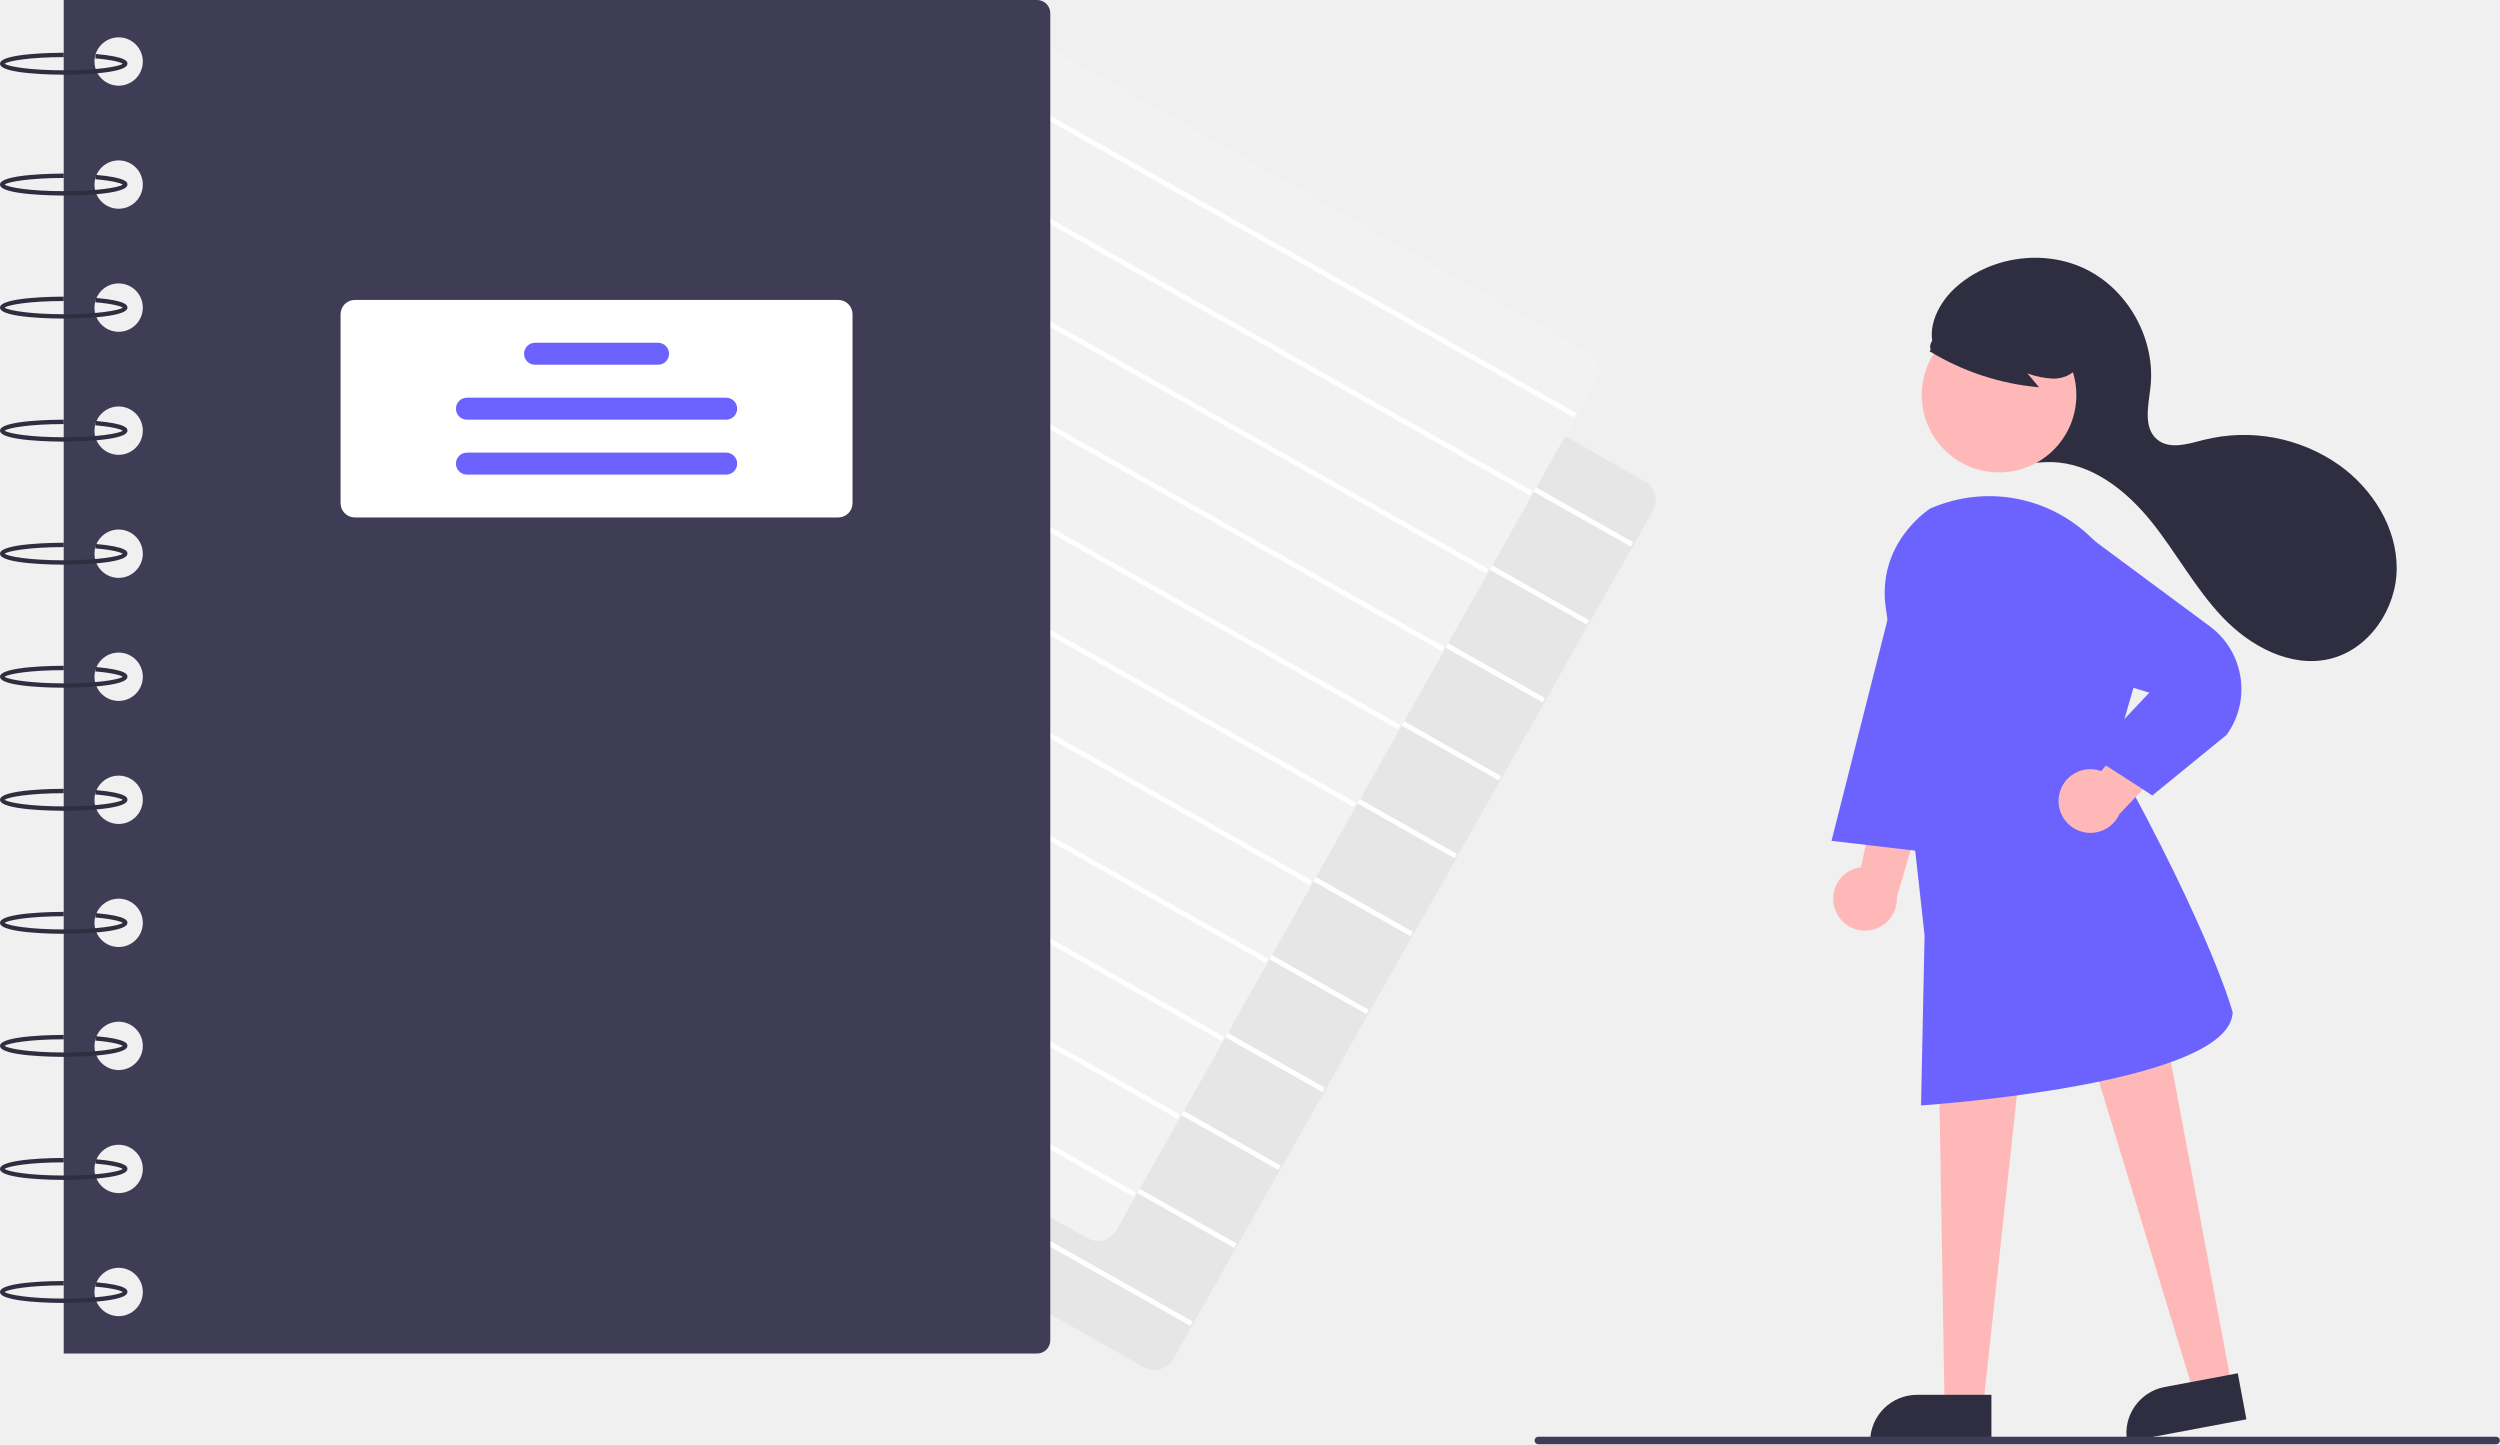
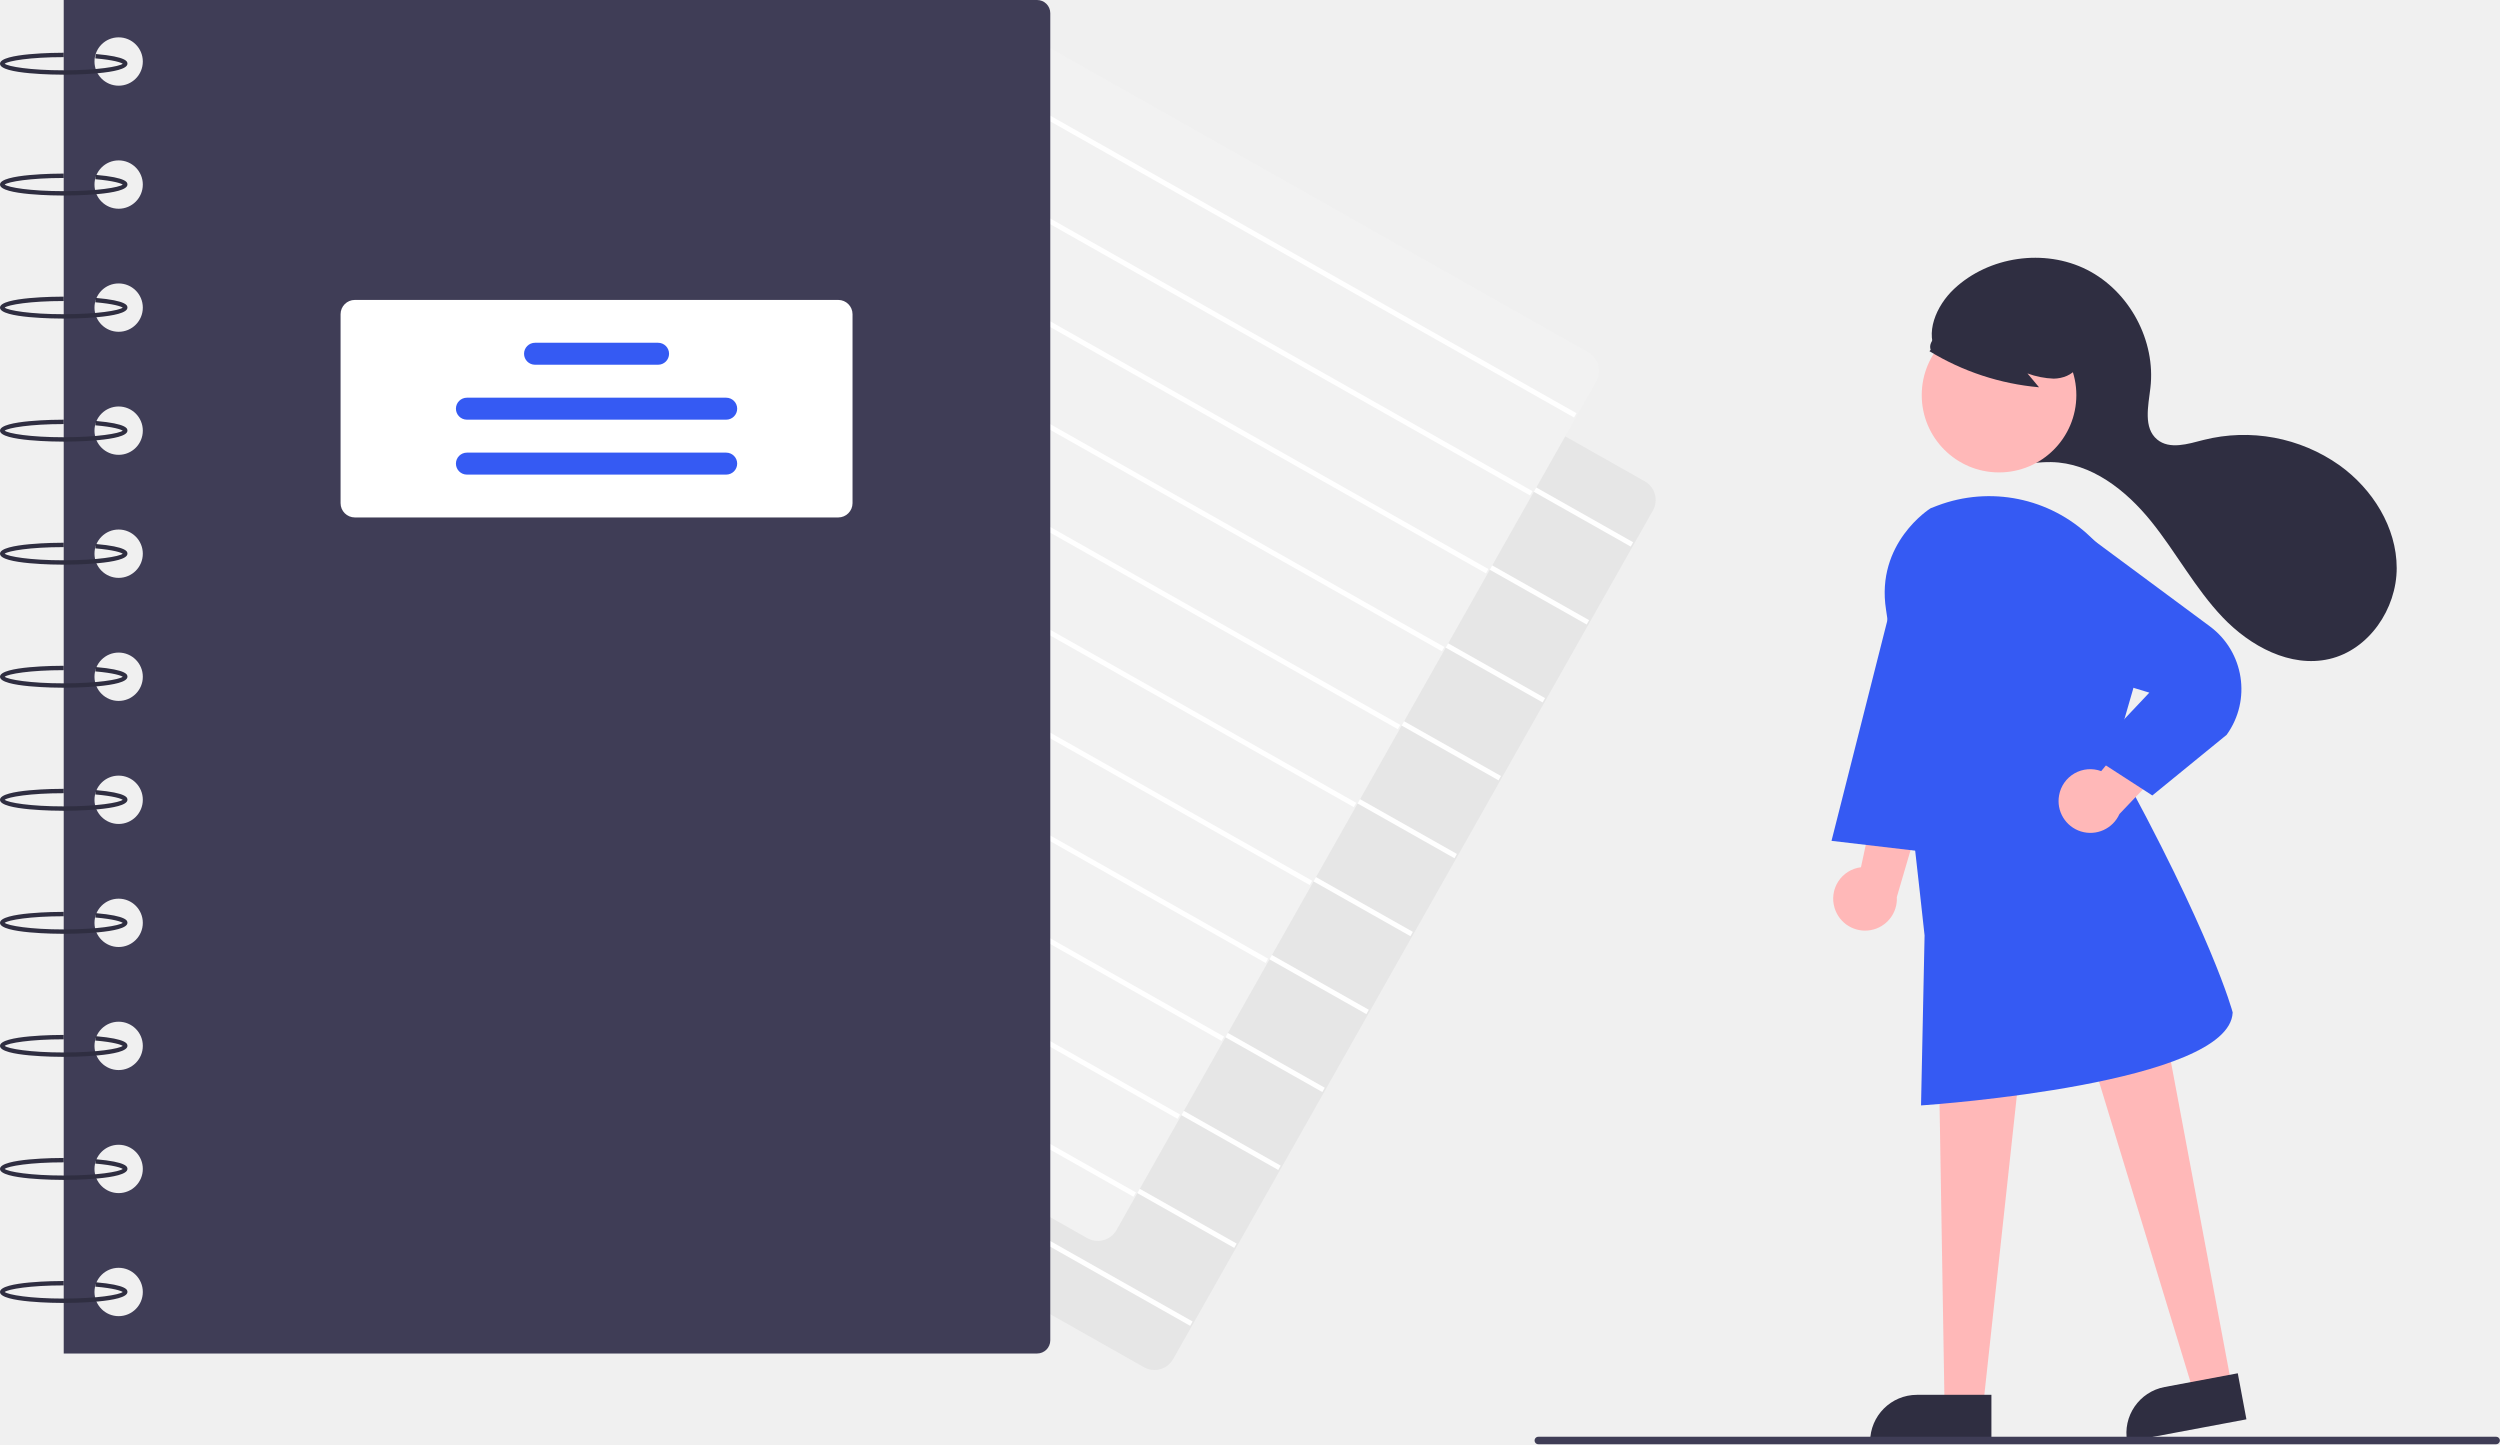
<svg xmlns="http://www.w3.org/2000/svg" data-name="Layer 1" width="794.235" height="458.828" viewBox="0 0 794.235 458.828">
  <path d="M569.645,655.818a6.786,6.786,0,0,1-3.347-.886L372.802,545.537a6.828,6.828,0,0,1-2.58-9.293L522.625,266.678a6.818,6.818,0,0,1,9.292-2.58L725.413,373.494a6.828,6.828,0,0,1,2.581,9.292L575.591,652.352a6.776,6.776,0,0,1-4.112,3.216A6.856,6.856,0,0,1,569.645,655.818Z" transform="translate(-202.8823 -220.5858)" fill="#e6e6e6" />
  <rect x="618.299" y="218.276" width="1.58" height="234.918" transform="translate(-180.7405 488.8378) rotate(-60.51777)" fill="#fff" />
  <rect x="604.303" y="243.032" width="1.58" height="234.918" transform="translate(-209.3987 489.2263) rotate(-60.51777)" fill="#fff" />
  <rect x="590.306" y="267.788" width="1.58" height="234.918" transform="translate(-238.0569 489.6148) rotate(-60.51777)" fill="#fff" />
  <rect x="576.31" y="292.544" width="1.58" height="234.918" transform="translate(-266.7151 490.0033) rotate(-60.51777)" fill="#fff" />
  <rect x="562.314" y="317.3" width="1.58" height="234.918" transform="translate(-295.3733 490.3918) rotate(-60.51777)" fill="#fff" />
  <rect x="548.318" y="342.056" width="1.58" height="234.918" transform="translate(-324.0315 490.7803) rotate(-60.51777)" fill="#fff" />
  <rect x="534.322" y="366.812" width="1.58" height="234.918" transform="translate(-352.6898 491.1688) rotate(-60.51777)" fill="#fff" />
  <rect x="520.326" y="391.568" width="1.58" height="234.918" transform="translate(-381.348 491.5573) rotate(-60.51777)" fill="#fff" />
  <rect x="506.329" y="416.324" width="1.58" height="234.918" transform="translate(-410.0062 491.9457) rotate(-60.51777)" fill="#fff" />
  <rect x="492.333" y="441.08" width="1.58" height="234.918" transform="translate(-438.6644 492.3342) rotate(-60.51777)" fill="#fff" />
  <rect x="478.337" y="465.836" width="1.58" height="234.918" transform="translate(-467.3226 492.7227) rotate(-60.51777)" fill="#fff" />
  <path d="M551.645,614.818a6.786,6.786,0,0,1-3.347-.886L354.802,504.537a6.828,6.828,0,0,1-2.58-9.293L504.625,225.678a6.818,6.818,0,0,1,9.292-2.58L707.413,332.494a6.828,6.828,0,0,1,2.581,9.292L557.591,611.352a6.776,6.776,0,0,1-4.112,3.216A6.856,6.856,0,0,1,551.645,614.818Z" transform="translate(-202.8823 -220.5858)" fill="#f2f2f2" />
  <rect x="600.299" y="177.276" width="1.58" height="234.918" transform="translate(-154.1908 452.347) rotate(-60.51777)" fill="#fff" />
  <rect x="586.303" y="202.032" width="1.58" height="234.918" transform="translate(-182.8491 452.7355) rotate(-60.51777)" fill="#fff" />
  <rect x="572.306" y="226.788" width="1.58" height="234.918" transform="translate(-211.5073 453.1239) rotate(-60.51777)" fill="#fff" />
  <rect x="558.31" y="251.544" width="1.58" height="234.918" transform="translate(-240.1655 453.5124) rotate(-60.51777)" fill="#fff" />
  <rect x="544.314" y="276.3" width="1.58" height="234.918" transform="translate(-268.8237 453.9009) rotate(-60.51777)" fill="#fff" />
  <rect x="530.318" y="301.056" width="1.58" height="234.918" transform="translate(-297.4819 454.2894) rotate(-60.51777)" fill="#fff" />
  <rect x="516.322" y="325.812" width="1.58" height="234.918" transform="translate(-326.1402 454.6779) rotate(-60.51777)" fill="#fff" />
  <rect x="502.326" y="350.568" width="1.58" height="234.918" transform="translate(-354.7984 455.0664) rotate(-60.51777)" fill="#fff" />
  <rect x="488.329" y="375.324" width="1.58" height="234.918" transform="translate(-383.4566 455.4549) rotate(-60.51777)" fill="#fff" />
  <rect x="474.333" y="400.08" width="1.58" height="234.918" transform="translate(-412.1148 455.8434) rotate(-60.51777)" fill="#fff" />
  <rect x="460.337" y="424.836" width="1.58" height="234.918" transform="translate(-440.773 456.2319) rotate(-60.51777)" fill="#fff" />
  <path d="M532.363,220.586h-309.237v430h309.237a4.188,4.188,0,0,0,4.188-4.188V224.774A4.188,4.188,0,0,0,532.363,220.586ZM240.577,638.719a7.679,7.679,0,1,1,7.679-7.679A7.679,7.679,0,0,1,240.577,638.719Zm0-39.091a7.679,7.679,0,1,1,7.679-7.679A7.679,7.679,0,0,1,240.577,599.628Zm0-39.091a7.679,7.679,0,1,1,7.679-7.679A7.679,7.679,0,0,1,240.577,560.537Zm0-39.091a7.679,7.679,0,1,1,7.679-7.679A7.679,7.679,0,0,1,240.577,521.446Zm0-39.091a7.679,7.679,0,1,1,7.679-7.679A7.679,7.679,0,0,1,240.577,482.355Zm0-39.091a7.679,7.679,0,1,1,7.679-7.679A7.679,7.679,0,0,1,240.577,443.264Zm0-39.091a7.679,7.679,0,1,1,7.679-7.679A7.679,7.679,0,0,1,240.577,404.173Zm0-39.091a7.679,7.679,0,1,1,7.679-7.679A7.679,7.679,0,0,1,240.577,365.083Zm0-39.091a7.679,7.679,0,1,1,7.679-7.679A7.679,7.679,0,0,1,240.577,325.992Zm0-39.091a7.679,7.679,0,1,1,7.679-7.679A7.679,7.679,0,0,1,240.577,286.901Zm0-39.091a7.679,7.679,0,1,1,7.679-7.679A7.679,7.679,0,0,1,240.577,247.81Z" transform="translate(-202.8823 -220.5858)" fill="#3f3d56" />
  <path d="M223.126,244.32c-2.072,0-20.244-.098-20.244-3.49s18.172-3.49,20.244-3.49v1.396c-10.703,0-17.643,1.198-18.76,2.094,1.118.896,8.057,2.094,18.76,2.094,10.679,0,17.612-1.193,18.753-2.088-.543-.383-2.761-1.187-8.711-1.702l.12-1.391c10.081.871,10.081,2.48,10.081,3.086C243.369,244.222,225.198,244.32,223.126,244.32Z" transform="translate(-202.8823 -220.5858)" fill="#2f2e41" />
  <path d="M223.126,282.712c-2.072,0-20.244-.098-20.244-3.49s18.172-3.49,20.244-3.49V277.128c-10.703,0-17.643,1.198-18.76,2.094,1.118.896,8.057,2.094,18.76,2.094,10.679,0,17.612-1.193,18.753-2.088-.543-.383-2.761-1.187-8.711-1.702l.12-1.391c10.081.871,10.081,2.48,10.081,3.086C243.369,282.615,225.198,282.712,223.126,282.712Z" transform="translate(-202.8823 -220.5858)" fill="#2f2e41" />
  <path d="M223.126,321.803c-2.072,0-20.244-.098-20.244-3.49s18.172-3.49,20.244-3.49v1.396c-10.703,0-17.643,1.198-18.76,2.094,1.118.896,8.057,2.094,18.76,2.094,10.679,0,17.612-1.193,18.753-2.088-.543-.383-2.761-1.187-8.711-1.702l.12-1.391c10.081.871,10.081,2.48,10.081,3.086C243.369,321.705,225.198,321.803,223.126,321.803Z" transform="translate(-202.8823 -220.5858)" fill="#2f2e41" />
  <path d="M223.126,360.894c-2.072,0-20.244-.098-20.244-3.49s18.172-3.49,20.244-3.49v1.396c-10.703,0-17.643,1.198-18.76,2.094,1.118.896,8.057,2.094,18.76,2.094,10.679,0,17.612-1.193,18.753-2.088-.543-.383-2.761-1.187-8.711-1.702l.12-1.391c10.081.871,10.081,2.48,10.081,3.086C243.369,360.796,225.198,360.894,223.126,360.894Z" transform="translate(-202.8823 -220.5858)" fill="#2f2e41" />
  <path d="M223.126,399.985c-2.072,0-20.244-.098-20.244-3.49s18.172-3.49,20.244-3.49v1.396c-10.703,0-17.643,1.198-18.76,2.094,1.118.896,8.057,2.094,18.76,2.094,10.679,0,17.612-1.193,18.753-2.088-.543-.383-2.761-1.187-8.711-1.702l.12-1.391c10.081.871,10.081,2.48,10.081,3.086C243.369,399.887,225.198,399.985,223.126,399.985Z" transform="translate(-202.8823 -220.5858)" fill="#2f2e41" />
  <path d="M223.126,439.076c-2.072,0-20.244-.098-20.244-3.49s18.172-3.49,20.244-3.49v1.396c-10.703,0-17.643,1.198-18.76,2.094,1.118.896,8.057,2.094,18.76,2.094,10.679,0,17.612-1.193,18.753-2.088-.543-.383-2.761-1.187-8.711-1.702l.12-1.391c10.081.871,10.081,2.48,10.081,3.086C243.369,438.978,225.198,439.076,223.126,439.076Z" transform="translate(-202.8823 -220.5858)" fill="#2f2e41" />
  <path d="M223.126,478.167c-2.072,0-20.244-.098-20.244-3.49s18.172-3.49,20.244-3.49v1.396c-10.703,0-17.643,1.198-18.76,2.094,1.118.896,8.057,2.094,18.76,2.094,10.679,0,17.612-1.193,18.753-2.088-.543-.383-2.761-1.187-8.711-1.702l.12-1.391c10.081.871,10.081,2.48,10.081,3.086C243.369,478.069,225.198,478.167,223.126,478.167Z" transform="translate(-202.8823 -220.5858)" fill="#2f2e41" />
  <path d="M223.126,517.258c-2.072,0-20.244-.098-20.244-3.49s18.172-3.49,20.244-3.49v1.396c-10.703,0-17.643,1.198-18.76,2.094,1.118.896,8.057,2.094,18.76,2.094,10.679,0,17.612-1.193,18.753-2.088-.543-.383-2.761-1.187-8.711-1.702l.12-1.391c10.081.871,10.081,2.48,10.081,3.086C243.369,517.16,225.198,517.258,223.126,517.258Z" transform="translate(-202.8823 -220.5858)" fill="#2f2e41" />
  <path d="M223.126,556.349c-2.072,0-20.244-.098-20.244-3.49s18.172-3.49,20.244-3.49v1.396c-10.703,0-17.643,1.198-18.76,2.094,1.118.896,8.057,2.094,18.76,2.094,10.679,0,17.612-1.193,18.753-2.088-.543-.383-2.761-1.187-8.711-1.702l.12-1.391c10.081.871,10.081,2.48,10.081,3.086C243.369,556.251,225.198,556.349,223.126,556.349Z" transform="translate(-202.8823 -220.5858)" fill="#2f2e41" />
  <path d="M223.126,595.44c-2.072,0-20.244-.098-20.244-3.49s18.172-3.49,20.244-3.49v1.396c-10.703,0-17.643,1.198-18.76,2.094,1.118.896,8.057,2.094,18.76,2.094,10.679,0,17.612-1.193,18.753-2.088-.543-.383-2.761-1.187-8.711-1.702l.12-1.391c10.081.871,10.081,2.48,10.081,3.086C243.369,595.342,225.198,595.44,223.126,595.44Z" transform="translate(-202.8823 -220.5858)" fill="#2f2e41" />
  <path d="M223.126,634.531c-2.072,0-20.244-.098-20.244-3.49s18.172-3.49,20.244-3.49v1.396c-10.703,0-17.643,1.198-18.76,2.094,1.118.896,8.057,2.094,18.76,2.094,10.679,0,17.612-1.193,18.753-2.088-.543-.383-2.761-1.187-8.711-1.702l.12-1.391c10.081.871,10.081,2.48,10.081,3.086C243.369,634.433,225.198,634.531,223.126,634.531Z" transform="translate(-202.8823 -220.5858)" fill="#2f2e41" />
  <path d="M469.189,384.977H315.618a4.543,4.543,0,0,1-4.537-4.537V320.407a4.543,4.543,0,0,1,4.537-4.537H469.189a4.542,4.542,0,0,1,4.537,4.537v60.032A4.542,4.542,0,0,1,469.189,384.977Z" transform="translate(-202.8823 -220.5858)" fill="#fff" />
-   <path d="M411.949,336.462H372.858a3.49,3.49,0,1,1,0-6.981h39.091a3.49,3.49,0,0,1,0,6.981Z" transform="translate(-202.8823 -220.5858)" fill="#6c63ff" />
-   <path d="M433.589,353.914H351.218a3.49,3.49,0,0,1,0-6.981H433.589a3.49,3.49,0,0,1,0,6.981Z" transform="translate(-202.8823 -220.5858)" fill="#6c63ff" />
-   <path d="M433.589,371.365H351.218a3.49,3.49,0,0,1,0-6.981H433.589a3.49,3.49,0,0,1,0,6.981Z" transform="translate(-202.8823 -220.5858)" fill="#6c63ff" />
+   <path d="M411.949,336.462H372.858a3.49,3.49,0,1,1,0-6.981h39.091a3.49,3.49,0,0,1,0,6.981Z" transform="translate(-202.8823 -220.5858)" fill="#355af3" />
+   <path d="M433.589,353.914H351.218a3.49,3.49,0,0,1,0-6.981H433.589a3.49,3.49,0,0,1,0,6.981Z" transform="translate(-202.8823 -220.5858)" fill="#355af3" />
+   <path d="M433.589,371.365H351.218a3.49,3.49,0,0,1,0-6.981H433.589a3.49,3.49,0,0,1,0,6.981Z" transform="translate(-202.8823 -220.5858)" fill="#355af3" />
  <path d="M832.511,365.516a11.577,11.577,0,0,0,9.041-18.81c-5.703-7.126-18.186-6.035-23.18-13.674-4.232-6.474-.324-15.364,5.312-20.66,11.034-10.368,28.698-12.916,42.213-6.089S887.841,328.84,886.043,343.874c-.685,5.726-2.273,12.676,2.171,16.352,3.944,3.262,9.774,1.411,14.728.126a52.542,52.542,0,0,1,43.158,8.035c10.524,7.542,18.195,19.724,18.2,32.672s-8.813,25.995-21.432,28.894c-12.37,2.842-25.12-4.067-33.87-13.261s-14.758-20.628-22.732-30.502-19.009-18.57-31.699-18.799c-7.353-.133-15.402,2.455-21.642-1.436" transform="translate(-202.8823 -220.5858)" fill="#2f2e41" />
  <circle cx="635.084" cy="125.524" r="24.561" fill="#ffb8b8" />
  <path d="M785.72,509.044a10.056,10.056,0,0,1,8.381-12.943l7.502-34.938,13.011,13.25L805.495,505.559a10.11,10.11,0,0,1-19.775,3.485Z" transform="translate(-202.8823 -220.5858)" fill="#ffb8b8" />
  <polygon points="708.994 440.209 696.945 442.469 660.62 323.16 686.404 319.823 708.994 440.209" fill="#ffb8b8" />
  <path d="M891.872,660.292H915.516a0,0,0,0,1,0,0v14.887a0,0,0,0,1,0,0H876.985a0,0,0,0,1,0,0v0A14.887,14.887,0,0,1,891.872,660.292Z" transform="matrix(0.98285, -0.1844, 0.1844, 0.98285, -310.6447, -43.86345)" fill="#2f2e41" />
  <polygon points="630.033 446.634 617.774 446.633 615.941 336.146 642.035 336.147 630.033 446.634" fill="#ffb8b8" />
  <path d="M609.016,443.13h23.644a0,0,0,0,1,0,0v14.887a0,0,0,0,1,0,0H594.13a0,0,0,0,1,0,0v0A14.887,14.887,0,0,1,609.016,443.13Z" fill="#2f2e41" />
-   <path d="M813.182,571.769l1.126-53.997c-.086-.76-8.942-82.567-12.243-103.47-3.354-21.241,13.977-32.133,14.151-32.24.776-.318,1.478-.587,2.178-.845h0a46.459,46.459,0,0,1,48.539,9.864,48.01,48.01,0,0,1,13.544,48.688l-6.113,21.164c31.318,56.62,37.745,80.985,37.807,81.225l.019.073-.004.076c-1.123,22.455-94.483,29.151-98.457,29.426Z" transform="translate(-202.8823 -220.5858)" fill="#6c63ff" />
-   <polygon points="603.017 183.616 581.859 267.131 619.72 271.585 603.017 183.616" fill="#6c63ff" />
+   <path d="M813.182,571.769l1.126-53.997c-.086-.76-8.942-82.567-12.243-103.47-3.354-21.241,13.977-32.133,14.151-32.24.776-.318,1.478-.587,2.178-.845h0a46.459,46.459,0,0,1,48.539,9.864,48.01,48.01,0,0,1,13.544,48.688l-6.113,21.164c31.318,56.62,37.745,80.985,37.807,81.225l.019.073-.004.076c-1.123,22.455-94.483,29.151-98.457,29.426Z" transform="translate(-202.8823 -220.5858)" fill="#355af3" />
+   <polygon points="603.017 183.616 581.859 267.131 619.72 271.585 603.017 183.616" fill="#355af3" />
  <path d="M857.045,473.233a10.056,10.056,0,0,1,13.38-7.663l22.679-27.616,5.492,17.739L876.218,479.198A10.11,10.11,0,0,1,857.045,473.233Z" transform="translate(-202.8823 -220.5858)" fill="#ffb8b8" />
-   <path d="M886.665,473.301,866.924,460.529l18.789-19.895-50.945-15.505L847.875,386.945l16.124,2.303,40.987,30.361a24.833,24.833,0,0,1,5.33,34.367l-.089.095Z" transform="translate(-202.8823 -220.5858)" fill="#6c63ff" />
+   <path d="M886.665,473.301,866.924,460.529l18.789-19.895-50.945-15.505L847.875,386.945l16.124,2.303,40.987,30.361a24.833,24.833,0,0,1,5.33,34.367l-.089.095Z" transform="translate(-202.8823 -220.5858)" fill="#355af3" />
  <path d="M815.85,332.15a80.481,80.481,0,0,0,34.818,11.472L846.998,339.225a26.971,26.971,0,0,0,8.331,1.654c2.844-.044,5.823-1.139,7.437-3.481a8.487,8.487,0,0,0,.568-7.84,16.074,16.074,0,0,0-5.057-6.323,30.106,30.106,0,0,0-28.021-5.008,17.993,17.993,0,0,0-8.369,5.368c-2.115,2.609-6.729,4.956-5.646,8.136Z" transform="translate(-202.8823 -220.5858)" fill="#2f2e41" />
  <path d="M995.927,679.414H691.633a1.191,1.191,0,1,1,0-2.381H995.927a1.191,1.191,0,0,1,0,2.381Z" transform="translate(-202.8823 -220.5858)" fill="#3f3d56" />
</svg>
